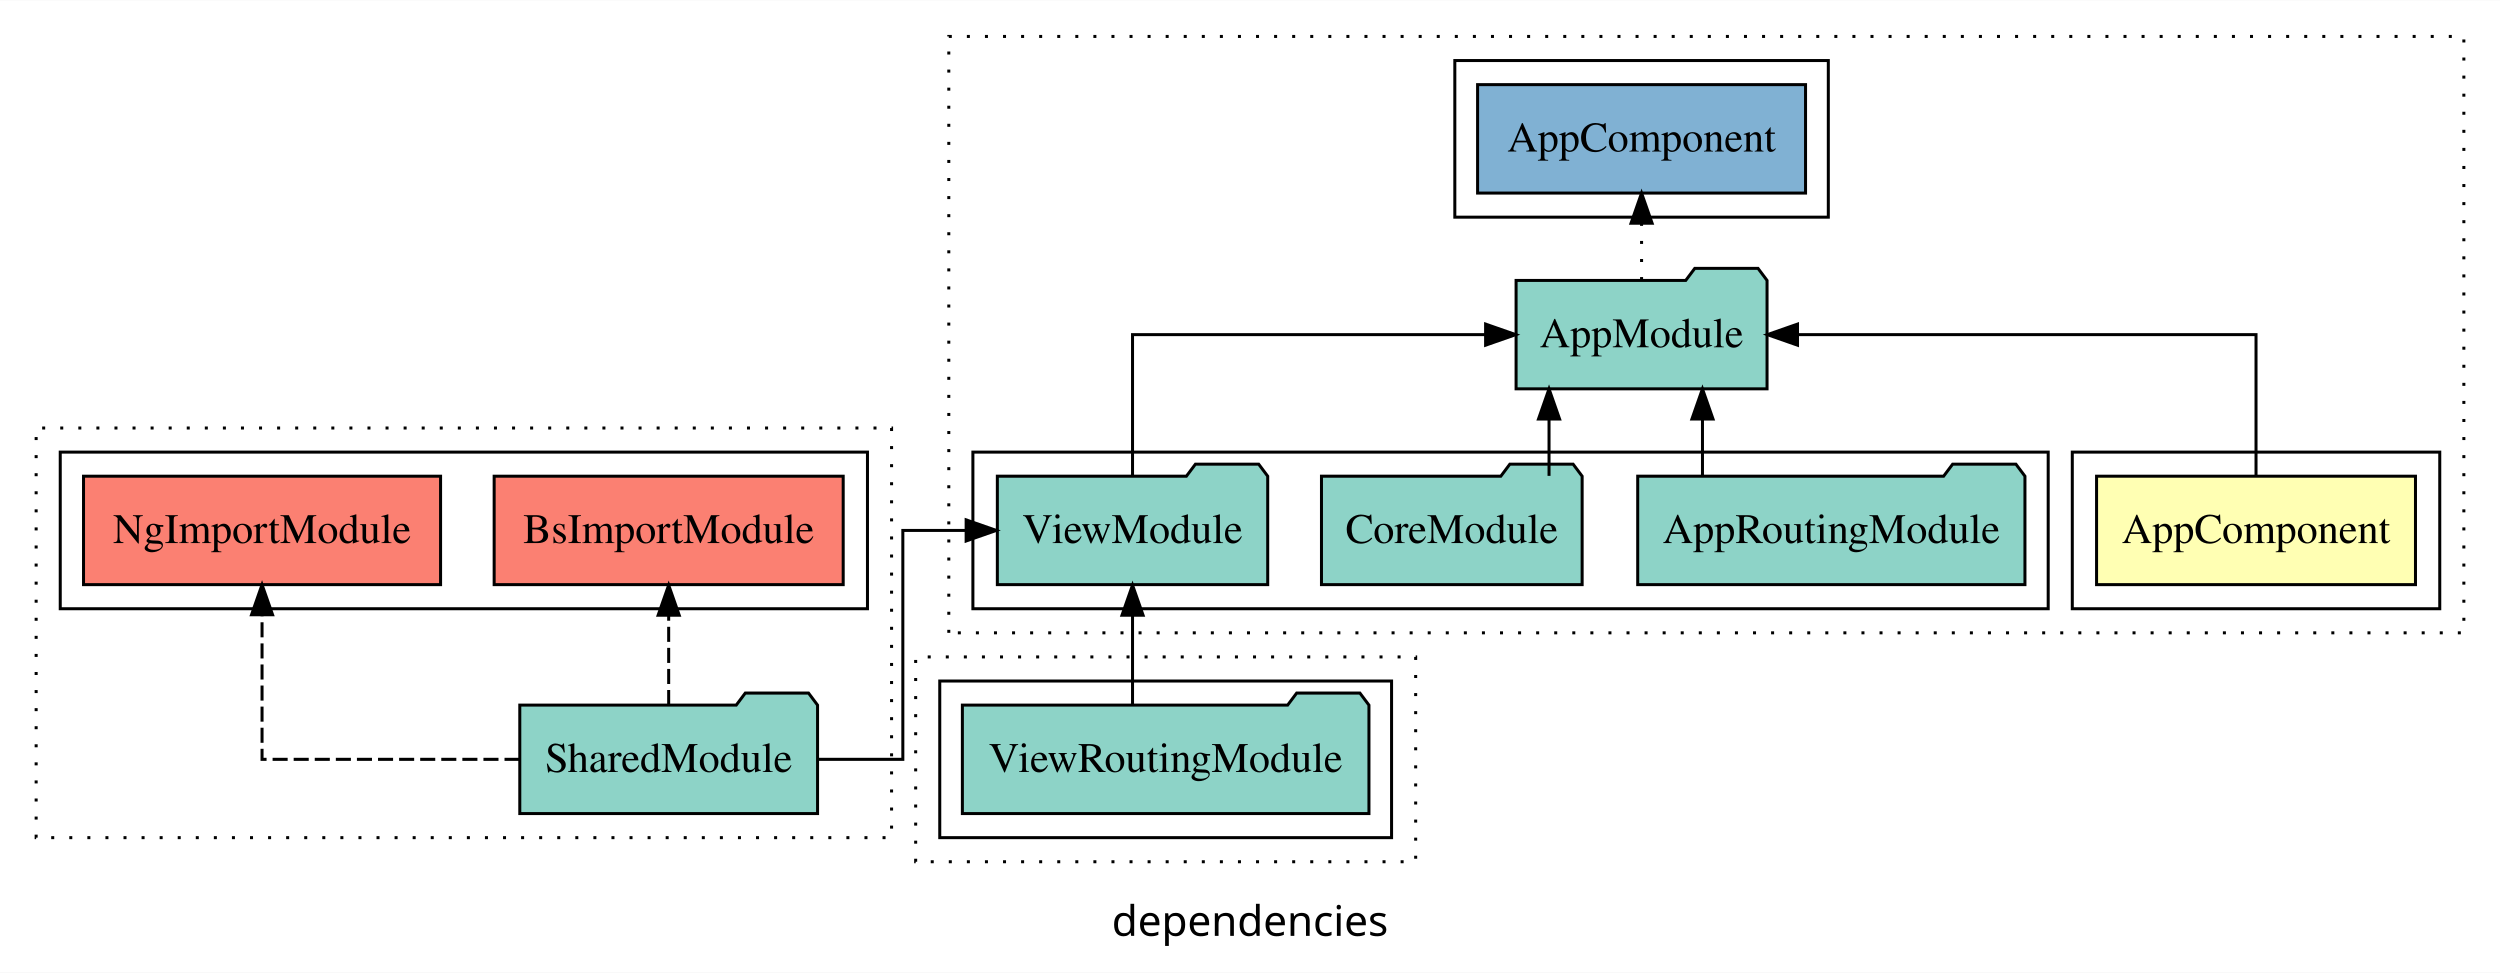
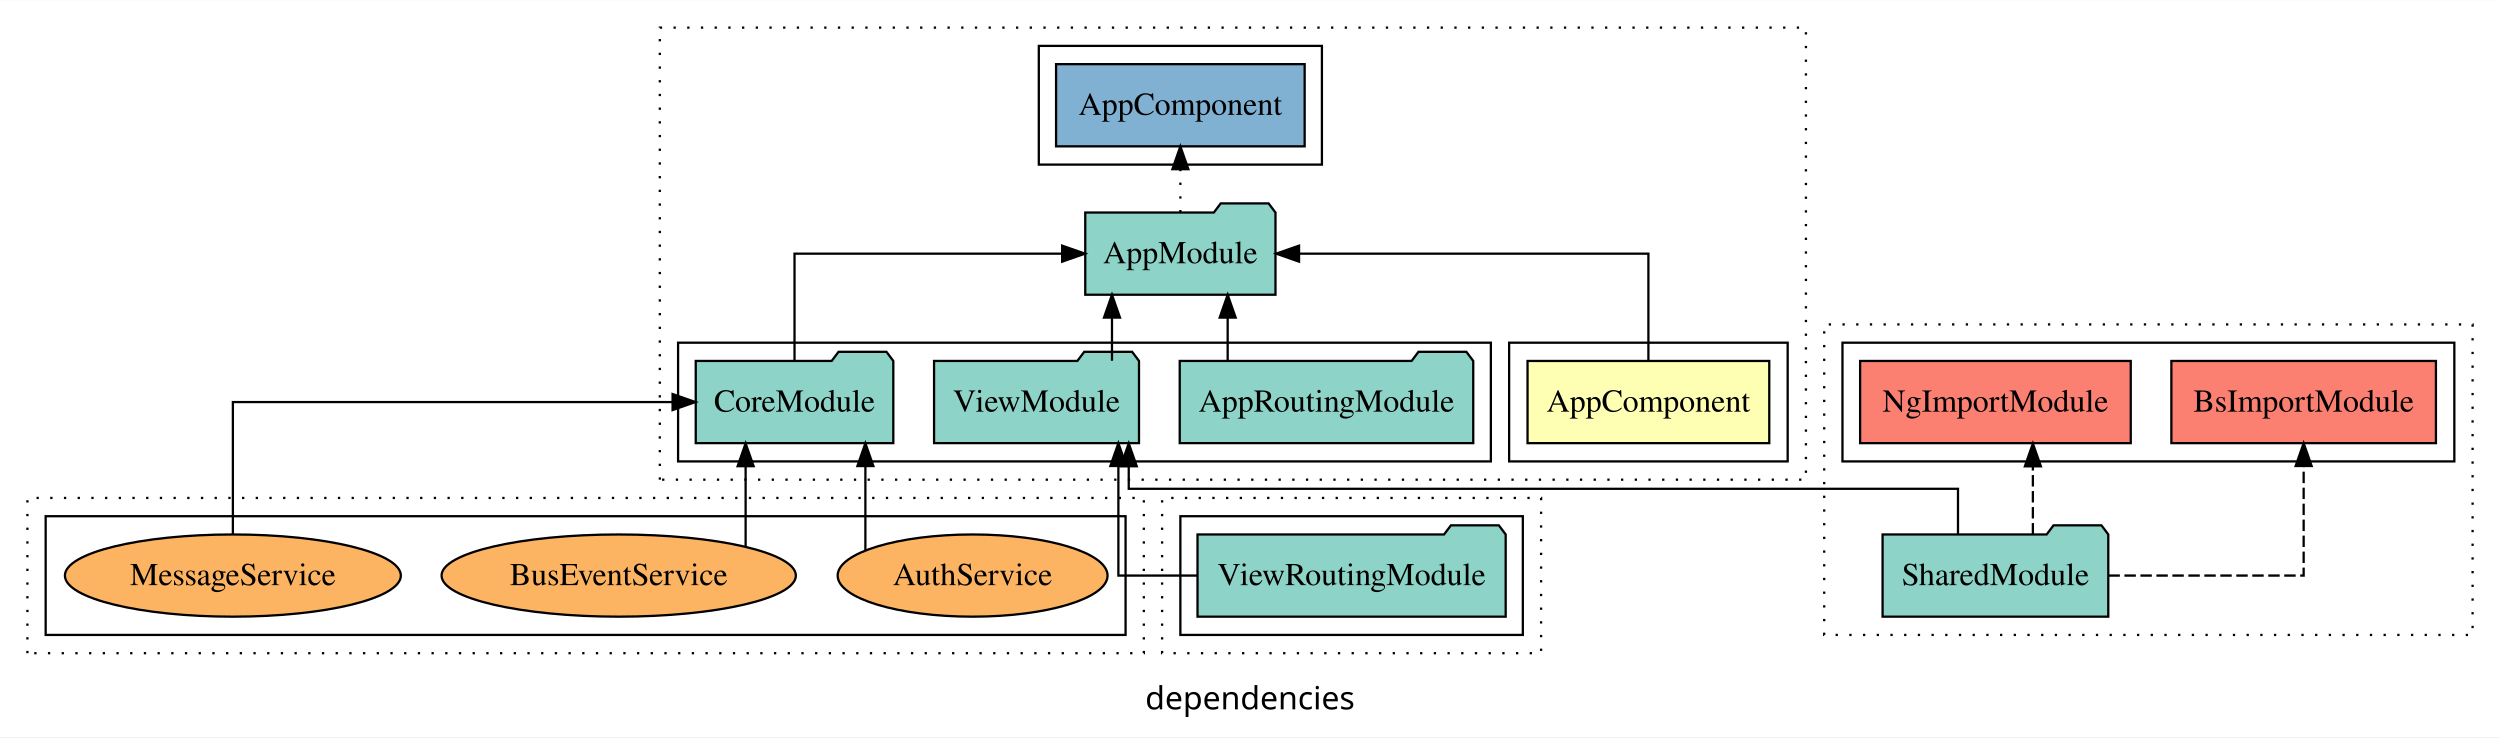
- <svg xmlns="http://www.w3.org/2000/svg" width="830pt" height="323pt" viewBox="0.00 0.00 830.00 322.80">
+ <svg xmlns="http://www.w3.org/2000/svg" width="1095pt" height="323pt" viewBox="0.00 0.00 1095.00 322.80">
  <g id="graph0" class="graph" transform="scale(1 1) rotate(0) translate(4 318.8)">
-     <polygon fill="white" stroke="transparent" points="-4,4 -4,-318.8 826,-318.8 826,4 -4,4" />
-     <text text-anchor="middle" x="411" y="-8.2" font-family="sans-serif" font-size="14.00">dependencies</text>
+     <polygon fill="white" stroke="transparent" points="-4,4 -4,-318.8 1091,-318.8 1091,4 -4,4" />
+     <text text-anchor="middle" x="543.5" y="-8.2" font-family="sans-serif" font-size="14.00">dependencies</text>
    <g id="clust1" class="cluster">
-       <polygon fill="none" stroke="black" stroke-dasharray="1,5" points="311,-108.8 311,-306.8 814,-306.8 814,-108.8 311,-108.8" />
+       <polygon fill="none" stroke="black" stroke-dasharray="1,5" points="285,-108.8 285,-306.8 787,-306.8 787,-108.8 285,-108.8" />
    </g>
    <g id="clust2" class="cluster">
-       <polygon fill="none" stroke="black" points="684,-116.8 684,-168.8 806,-168.8 806,-116.8 684,-116.8" />
+       <polygon fill="none" stroke="black" points="657,-116.8 657,-168.8 779,-168.8 779,-116.8 657,-116.8" />
    </g>
    <g id="clust4" class="cluster">
-       <polygon fill="none" stroke="black" points="319,-116.8 319,-168.8 676,-168.8 676,-116.8 319,-116.8" />
+       <polygon fill="none" stroke="black" points="293,-116.8 293,-168.8 649,-168.8 649,-116.8 293,-116.8" />
    </g>
    <g id="clust6" class="cluster">
-       <polygon fill="none" stroke="black" points="479,-246.8 479,-298.8 603,-298.8 603,-246.8 479,-246.8" />
+       <polygon fill="none" stroke="black" points="451,-246.8 451,-298.8 575,-298.8 575,-246.8 451,-246.8" />
+     </g>
+     <g id="clust20" class="cluster">
+       <polygon fill="none" stroke="black" stroke-dasharray="1,5" points="8,-32.8 8,-100.8 497,-100.8 497,-32.8 8,-32.8" />
+     </g>
+     <g id="clust25" class="cluster">
+       <polygon fill="none" stroke="black" points="16,-40.8 16,-92.8 489,-92.8 489,-40.8 16,-40.8" />
    </g>
    <g id="clust32" class="cluster">
-       <polygon fill="none" stroke="black" stroke-dasharray="1,5" points="8,-40.8 8,-176.8 292,-176.8 292,-40.8 8,-40.8" />
+       <polygon fill="none" stroke="black" stroke-dasharray="1,5" points="795,-40.8 795,-176.8 1079,-176.8 1079,-40.8 795,-40.8" />
    </g>
    <g id="clust35" class="cluster">
-       <polygon fill="none" stroke="black" points="16,-116.8 16,-168.8 284,-168.8 284,-116.8 16,-116.8" />
+       <polygon fill="none" stroke="black" points="803,-116.8 803,-168.8 1071,-168.8 1071,-116.8 803,-116.8" />
    </g>
    <g id="clust38" class="cluster">
-       <polygon fill="none" stroke="black" stroke-dasharray="1,5" points="300,-32.8 300,-100.8 466,-100.8 466,-32.8 300,-32.8" />
+       <polygon fill="none" stroke="black" stroke-dasharray="1,5" points="505,-32.8 505,-100.8 671,-100.8 671,-32.8 505,-32.8" />
    </g>
    <g id="clust40" class="cluster">
-       <polygon fill="none" stroke="black" points="308,-40.8 308,-92.8 458,-92.8 458,-40.8 308,-40.8" />
+       <polygon fill="none" stroke="black" points="513,-40.8 513,-92.8 663,-92.8 663,-40.8 513,-40.8" />
    </g>
    <g id="node1" class="node">
-       <polygon fill="#ffffb3" stroke="black" points="797.94,-160.8 692.06,-160.8 692.06,-124.8 797.94,-124.8 797.94,-160.8" />
-       <text text-anchor="middle" x="745" y="-138.6" font-family="Times,serif" font-size="14.00">AppComponent</text>
+       <polygon fill="#ffffb3" stroke="black" points="770.94,-160.8 665.06,-160.8 665.06,-124.8 770.94,-124.8 770.94,-160.8" />
+       <text text-anchor="middle" x="718" y="-138.6" font-family="Times,serif" font-size="14.00">AppComponent</text>
    </g>
    <g id="node2" class="node">
-       <polygon fill="#8dd3c7" stroke="black" points="582.66,-225.8 579.66,-229.8 558.66,-229.8 555.66,-225.8 499.34,-225.8 499.34,-189.8 582.66,-189.8 582.66,-225.8" />
-       <text text-anchor="middle" x="541" y="-203.6" font-family="Times,serif" font-size="14.00">AppModule</text>
+       <polygon fill="#8dd3c7" stroke="black" points="554.66,-225.8 551.66,-229.8 530.66,-229.8 527.66,-225.8 471.34,-225.8 471.34,-189.8 554.66,-189.8 554.66,-225.8" />
+       <text text-anchor="middle" x="513" y="-203.6" font-family="Times,serif" font-size="14.00">AppModule</text>
    </g>
    <g id="edge1" class="edge">
-       <path fill="none" stroke="black" d="M745,-160.91C745,-180.14 745,-207.8 745,-207.8 745,-207.8 592.77,-207.8 592.77,-207.8" />
-       <polygon fill="black" stroke="black" points="592.77,-204.3 582.77,-207.8 592.77,-211.3 592.77,-204.3" />
+       <path fill="none" stroke="black" d="M718,-160.91C718,-180.14 718,-207.8 718,-207.8 718,-207.8 564.98,-207.8 564.98,-207.8" />
+       <polygon fill="black" stroke="black" points="564.98,-204.3 554.98,-207.8 564.98,-211.3 564.98,-204.3" />
    </g>
    <g id="node6" class="node">
-       <polygon fill="#80b1d3" stroke="black" points="595.44,-290.8 486.56,-290.8 486.56,-254.8 595.44,-254.8 595.44,-290.8" />
-       <text text-anchor="middle" x="541" y="-268.6" font-family="Times,serif" font-size="14.00">AppComponent </text>
+       <polygon fill="#80b1d3" stroke="black" points="567.44,-290.8 458.56,-290.8 458.56,-254.8 567.44,-254.8 567.44,-290.8" />
+       <text text-anchor="middle" x="513" y="-268.6" font-family="Times,serif" font-size="14.00">AppComponent </text>
    </g>
    <g id="edge5" class="edge">
-       <path fill="none" stroke="black" stroke-dasharray="1,5" d="M541,-225.91C541,-225.91 541,-244.79 541,-244.79" />
-       <polygon fill="black" stroke="black" points="537.5,-244.79 541,-254.79 544.5,-244.79 537.5,-244.79" />
+       <path fill="none" stroke="black" stroke-dasharray="1,5" d="M513,-225.91C513,-225.91 513,-244.79 513,-244.79" />
+       <polygon fill="black" stroke="black" points="509.5,-244.79 513,-254.79 516.5,-244.79 509.5,-244.79" />
    </g>
    <g id="node3" class="node">
-       <polygon fill="#8dd3c7" stroke="black" points="668.28,-160.8 665.28,-164.8 644.28,-164.8 641.28,-160.8 539.72,-160.8 539.72,-124.8 668.28,-124.8 668.28,-160.8" />
-       <text text-anchor="middle" x="604" y="-138.6" font-family="Times,serif" font-size="14.00">AppRoutingModule</text>
+       <polygon fill="#8dd3c7" stroke="black" points="641.28,-160.8 638.28,-164.8 617.28,-164.8 614.28,-160.8 512.72,-160.8 512.72,-124.8 641.28,-124.8 641.28,-160.8" />
+       <text text-anchor="middle" x="577" y="-138.6" font-family="Times,serif" font-size="14.00">AppRoutingModule</text>
    </g>
    <g id="edge2" class="edge">
-       <path fill="none" stroke="black" d="M561.22,-160.91C561.22,-160.91 561.22,-179.79 561.22,-179.79" />
-       <polygon fill="black" stroke="black" points="557.72,-179.79 561.22,-189.79 564.72,-179.79 557.72,-179.79" />
+       <path fill="none" stroke="black" d="M533.72,-160.91C533.72,-160.91 533.72,-179.79 533.72,-179.79" />
+       <polygon fill="black" stroke="black" points="530.22,-179.79 533.72,-189.79 537.22,-179.79 530.22,-179.79" />
    </g>
    <g id="node4" class="node">
-       <polygon fill="#8dd3c7" stroke="black" points="521.27,-160.8 518.27,-164.8 497.27,-164.8 494.27,-160.8 434.73,-160.8 434.73,-124.8 521.27,-124.8 521.27,-160.8" />
-       <text text-anchor="middle" x="478" y="-138.6" font-family="Times,serif" font-size="14.00">CoreModule</text>
+       <polygon fill="#8dd3c7" stroke="black" points="387.27,-160.8 384.27,-164.8 363.27,-164.8 360.27,-160.8 300.73,-160.8 300.73,-124.8 387.27,-124.8 387.27,-160.8" />
+       <text text-anchor="middle" x="344" y="-138.6" font-family="Times,serif" font-size="14.00">CoreModule</text>
    </g>
    <g id="edge3" class="edge">
-       <path fill="none" stroke="black" d="M510.28,-160.91C510.28,-160.91 510.28,-179.79 510.28,-179.79" />
-       <polygon fill="black" stroke="black" points="506.78,-179.79 510.28,-189.79 513.78,-179.79 506.78,-179.79" />
+       <path fill="none" stroke="black" d="M344,-160.91C344,-180.14 344,-207.8 344,-207.8 344,-207.8 461.22,-207.8 461.22,-207.8" />
+       <polygon fill="black" stroke="black" points="461.22,-211.3 471.22,-207.8 461.22,-204.3 461.22,-211.3" />
    </g>
    <g id="node5" class="node">
-       <polygon fill="#8dd3c7" stroke="black" points="416.88,-160.8 413.88,-164.8 392.88,-164.8 389.88,-160.8 327.12,-160.8 327.12,-124.8 416.88,-124.8 416.88,-160.8" />
-       <text text-anchor="middle" x="372" y="-138.6" font-family="Times,serif" font-size="14.00">ViewModule</text>
+       <polygon fill="#8dd3c7" stroke="black" points="494.88,-160.8 491.88,-164.8 470.88,-164.8 467.88,-160.8 405.12,-160.8 405.12,-124.8 494.88,-124.8 494.88,-160.8" />
+       <text text-anchor="middle" x="450" y="-138.6" font-family="Times,serif" font-size="14.00">ViewModule</text>
    </g>
    <g id="edge4" class="edge">
-       <path fill="none" stroke="black" d="M372,-160.91C372,-180.14 372,-207.8 372,-207.8 372,-207.8 489.22,-207.8 489.22,-207.8" />
-       <polygon fill="black" stroke="black" points="489.22,-211.3 499.22,-207.8 489.22,-204.3 489.22,-211.3" />
+       <path fill="none" stroke="black" d="M483.05,-160.91C483.05,-160.91 483.05,-179.79 483.05,-179.79" />
+       <polygon fill="black" stroke="black" points="479.55,-179.79 483.05,-189.79 486.55,-179.79 479.55,-179.79" />
    </g>
    <g id="node7" class="node">
-       <polygon fill="#fb8072" stroke="black" points="275.94,-160.8 160.06,-160.8 160.06,-124.8 275.94,-124.8 275.94,-160.8" />
-       <text text-anchor="middle" x="218" y="-138.6" font-family="Times,serif" font-size="14.00">BsImportModule </text>
+       <ellipse fill="#fdb462" stroke="black" cx="422" cy="-66.8" rx="59.11" ry="18" />
+       <text text-anchor="middle" x="422" y="-62.6" font-family="Times,serif" font-size="14.00">AuthService</text>
+     </g>
+     <g id="edge6" class="edge">
+       <path fill="none" stroke="black" d="M375.04,-78.01C375.04,-78.01 375.04,-114.76 375.04,-114.76" />
+       <polygon fill="black" stroke="black" points="371.54,-114.76 375.04,-124.76 378.54,-114.76 371.54,-114.76" />
    </g>
    <g id="node8" class="node">
-       <polygon fill="#fb8072" stroke="black" points="142.27,-160.8 23.73,-160.8 23.73,-124.8 142.27,-124.8 142.27,-160.8" />
-       <text text-anchor="middle" x="83" y="-138.6" font-family="Times,serif" font-size="14.00">NgImportModule </text>
+       <ellipse fill="#fdb462" stroke="black" cx="267" cy="-66.8" rx="77.59" ry="18" />
+       <text text-anchor="middle" x="267" y="-62.6" font-family="Times,serif" font-size="14.00">BusEventService</text>
+     </g>
+     <g id="edge7" class="edge">
+       <path fill="none" stroke="black" d="M322.58,-79.69C322.58,-79.69 322.58,-114.71 322.58,-114.71" />
+       <polygon fill="black" stroke="black" points="319.08,-114.71 322.58,-124.71 326.08,-114.71 319.08,-114.71" />
    </g>
    <g id="node9" class="node">
-       <polygon fill="#8dd3c7" stroke="black" points="267.43,-84.8 264.43,-88.8 243.43,-88.8 240.43,-84.8 168.57,-84.8 168.57,-48.8 267.43,-48.8 267.43,-84.8" />
-       <text text-anchor="middle" x="218" y="-62.6" font-family="Times,serif" font-size="14.00">SharedModule</text>
+       <ellipse fill="#fdb462" stroke="black" cx="98" cy="-66.8" rx="73.57" ry="18" />
+       <text text-anchor="middle" x="98" y="-62.6" font-family="Times,serif" font-size="14.00">MessageService</text>
    </g>
    <g id="edge8" class="edge">
-       <path fill="none" stroke="black" d="M267.23,-66.8C282.66,-66.8 295.74,-66.8 295.74,-66.8 295.74,-66.8 295.74,-142.8 295.74,-142.8 295.74,-142.8 316.76,-142.8 316.76,-142.8" />
-       <polygon fill="black" stroke="black" points="316.76,-146.3 326.76,-142.8 316.76,-139.3 316.76,-146.3" />
-     </g>
-     <g id="edge6" class="edge">
-       <path fill="none" stroke="black" stroke-dasharray="5,2" d="M218,-84.81C218,-84.81 218,-114.65 218,-114.65" />
-       <polygon fill="black" stroke="black" points="214.5,-114.65 218,-124.65 221.5,-114.65 214.5,-114.65" />
-     </g>
-     <g id="edge7" class="edge">
-       <path fill="none" stroke="black" stroke-dasharray="5,2" d="M168.5,-66.8C129.97,-66.8 83,-66.8 83,-66.8 83,-66.8 83,-114.79 83,-114.79" />
-       <polygon fill="black" stroke="black" points="79.5,-114.79 83,-124.79 86.5,-114.79 79.5,-114.79" />
+       <path fill="none" stroke="black" d="M98,-84.81C98,-107.29 98,-142.8 98,-142.8 98,-142.8 290.59,-142.8 290.59,-142.8" />
+       <polygon fill="black" stroke="black" points="290.59,-146.3 300.59,-142.8 290.59,-139.3 290.59,-146.3" />
    </g>
    <g id="node10" class="node">
-       <polygon fill="#8dd3c7" stroke="black" points="450.49,-84.8 447.49,-88.8 426.49,-88.8 423.49,-84.8 315.51,-84.8 315.51,-48.8 450.49,-48.8 450.49,-84.8" />
-       <text text-anchor="middle" x="383" y="-62.6" font-family="Times,serif" font-size="14.00">ViewRoutingModule</text>
+       <polygon fill="#fb8072" stroke="black" points="1062.94,-160.8 947.06,-160.8 947.06,-124.8 1062.94,-124.8 1062.94,-160.8" />
+       <text text-anchor="middle" x="1005" y="-138.6" font-family="Times,serif" font-size="14.00">BsImportModule </text>
+     </g>
+     <g id="node11" class="node">
+       <polygon fill="#fb8072" stroke="black" points="929.27,-160.8 810.73,-160.8 810.73,-124.8 929.27,-124.8 929.27,-160.8" />
+       <text text-anchor="middle" x="870" y="-138.6" font-family="Times,serif" font-size="14.00">NgImportModule </text>
+     </g>
+     <g id="node12" class="node">
+       <polygon fill="#8dd3c7" stroke="black" points="919.43,-84.8 916.43,-88.8 895.43,-88.8 892.43,-84.8 820.57,-84.8 820.57,-48.8 919.43,-48.8 919.43,-84.8" />
+       <text text-anchor="middle" x="870" y="-62.6" font-family="Times,serif" font-size="14.00">SharedModule</text>
+     </g>
+     <g id="edge11" class="edge">
+       <path fill="none" stroke="black" d="M853.6,-84.91C853.6,-94.7 853.6,-104.8 853.6,-104.8 853.6,-104.8 490.39,-104.8 490.39,-104.8 490.39,-104.8 490.39,-114.69 490.39,-114.69" />
+       <polygon fill="black" stroke="black" points="486.89,-114.69 490.39,-124.69 493.89,-114.69 486.89,-114.69" />
    </g>
    <g id="edge9" class="edge">
-       <path fill="none" stroke="black" d="M372,-84.81C372,-84.81 372,-114.65 372,-114.65" />
-       <polygon fill="black" stroke="black" points="368.5,-114.65 372,-124.65 375.5,-114.65 368.5,-114.65" />
+       <path fill="none" stroke="black" stroke-dasharray="5,2" d="M919.5,-66.8C958.03,-66.8 1005,-66.8 1005,-66.8 1005,-66.8 1005,-114.79 1005,-114.79" />
+       <polygon fill="black" stroke="black" points="1001.5,-114.79 1005,-124.79 1008.5,-114.79 1001.5,-114.79" />
+     </g>
+     <g id="edge10" class="edge">
+       <path fill="none" stroke="black" stroke-dasharray="5,2" d="M886.4,-84.81C886.4,-84.81 886.4,-114.65 886.4,-114.65" />
+       <polygon fill="black" stroke="black" points="882.9,-114.65 886.4,-124.65 889.9,-114.65 882.9,-114.65" />
+     </g>
+     <g id="node13" class="node">
+       <polygon fill="#8dd3c7" stroke="black" points="655.49,-84.8 652.49,-88.8 631.49,-88.8 628.49,-84.8 520.51,-84.8 520.51,-48.8 655.49,-48.8 655.49,-84.8" />
+       <text text-anchor="middle" x="588" y="-62.6" font-family="Times,serif" font-size="14.00">ViewRoutingModule</text>
+     </g>
+     <g id="edge12" class="edge">
+       <path fill="none" stroke="black" d="M520.43,-66.8C501.44,-66.8 485.85,-66.8 485.85,-66.8 485.85,-66.8 485.85,-114.79 485.85,-114.79" />
+       <polygon fill="black" stroke="black" points="482.35,-114.79 485.85,-124.79 489.35,-114.79 482.35,-114.79" />
    </g>
  </g>
</svg>
